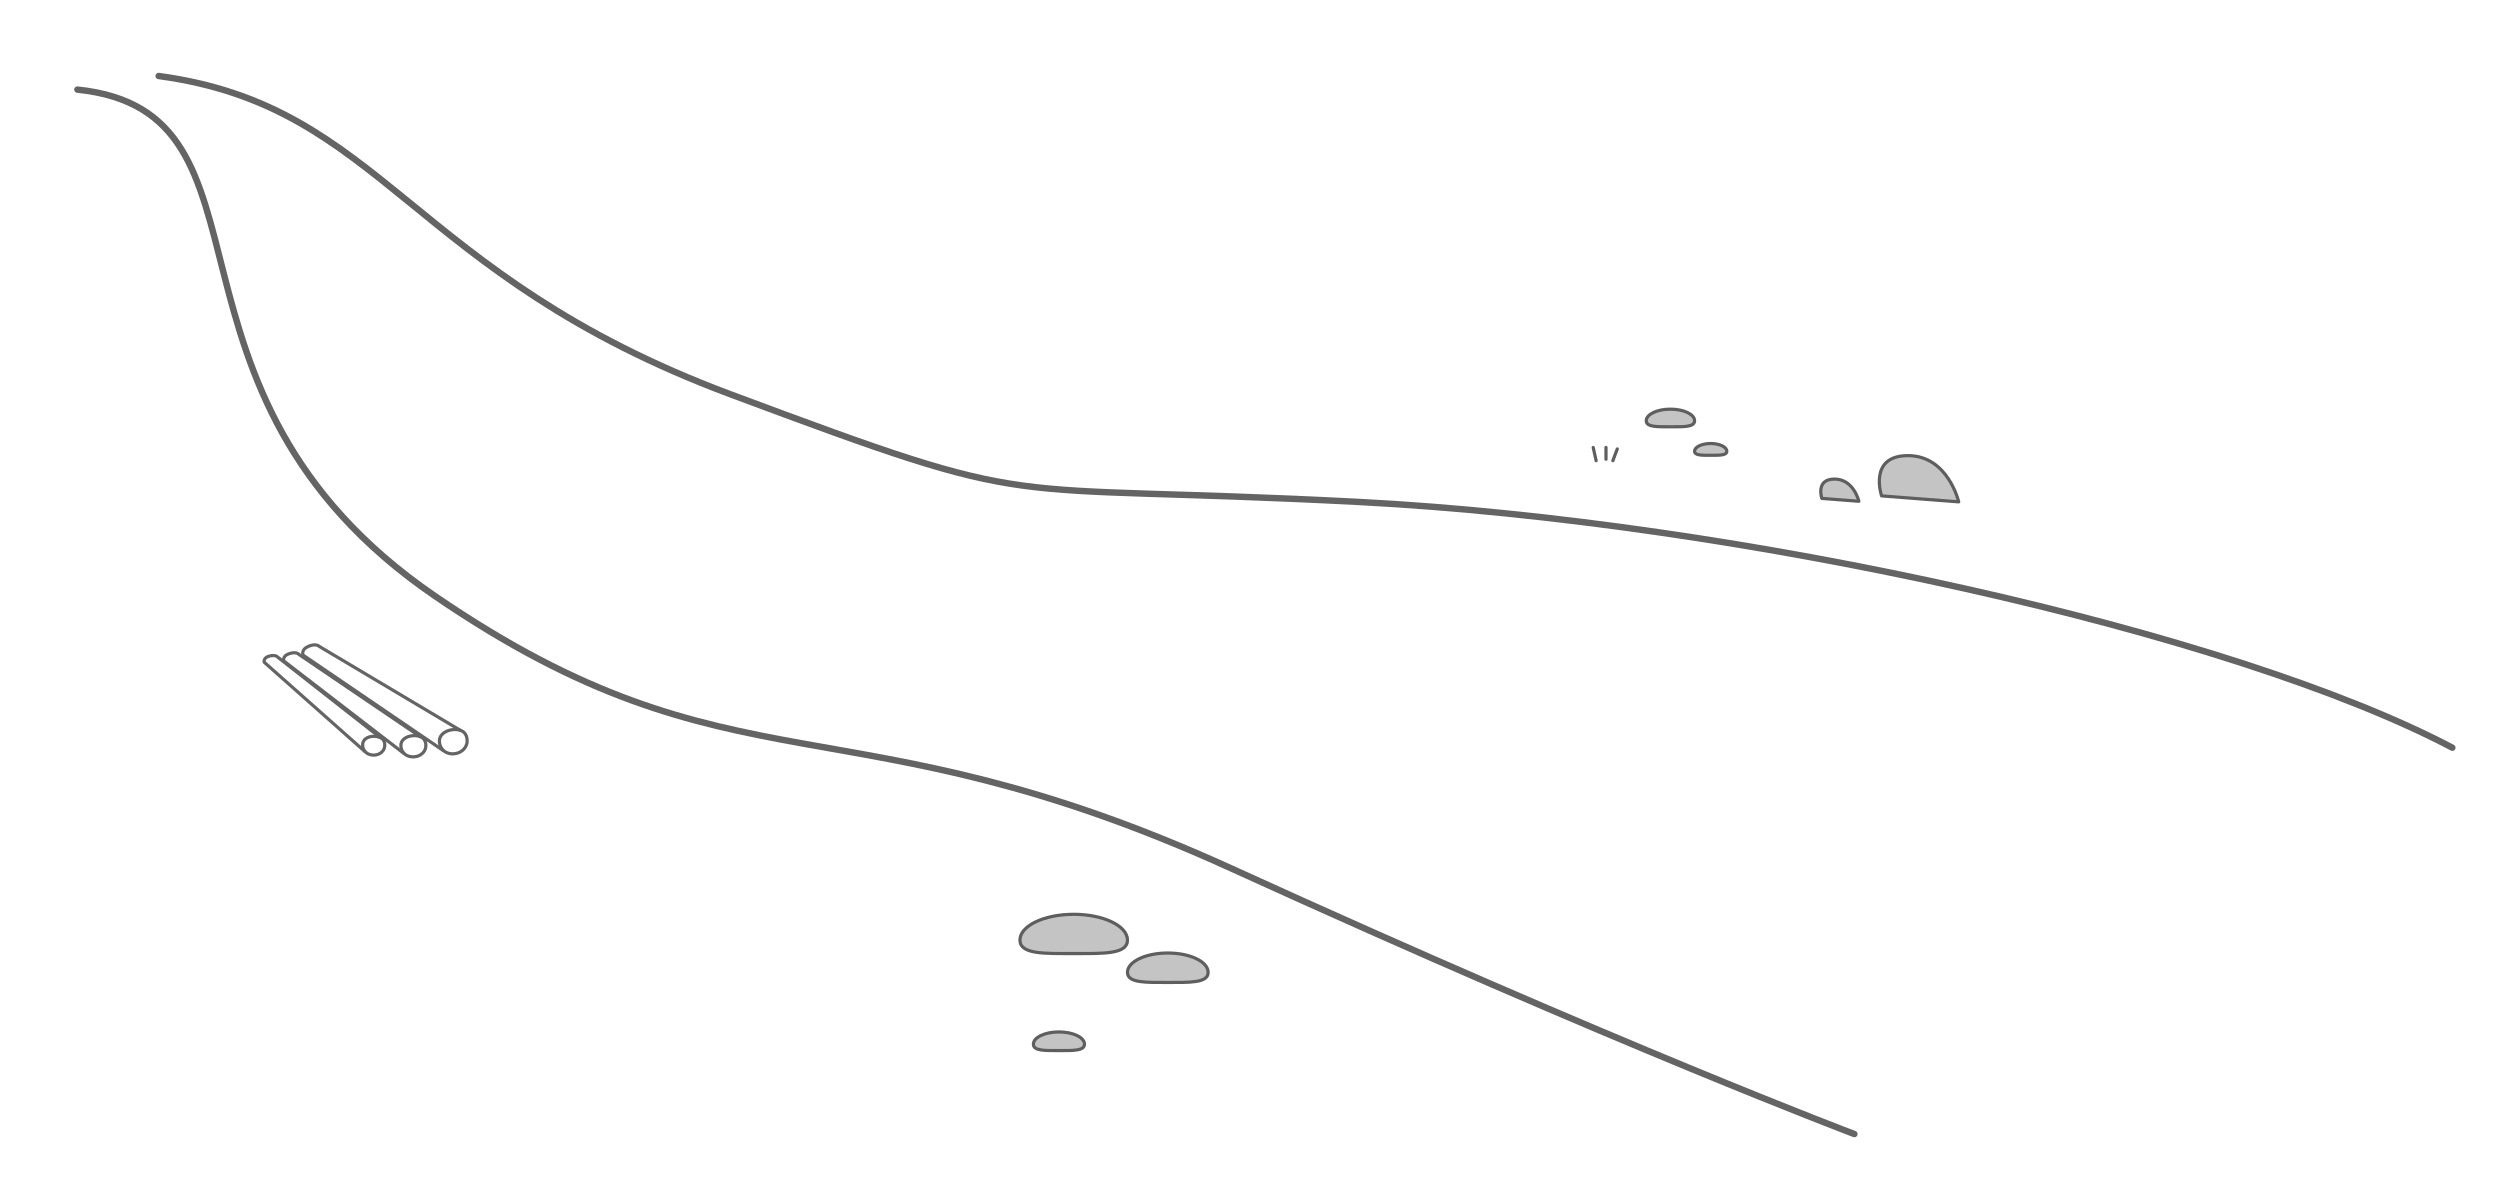
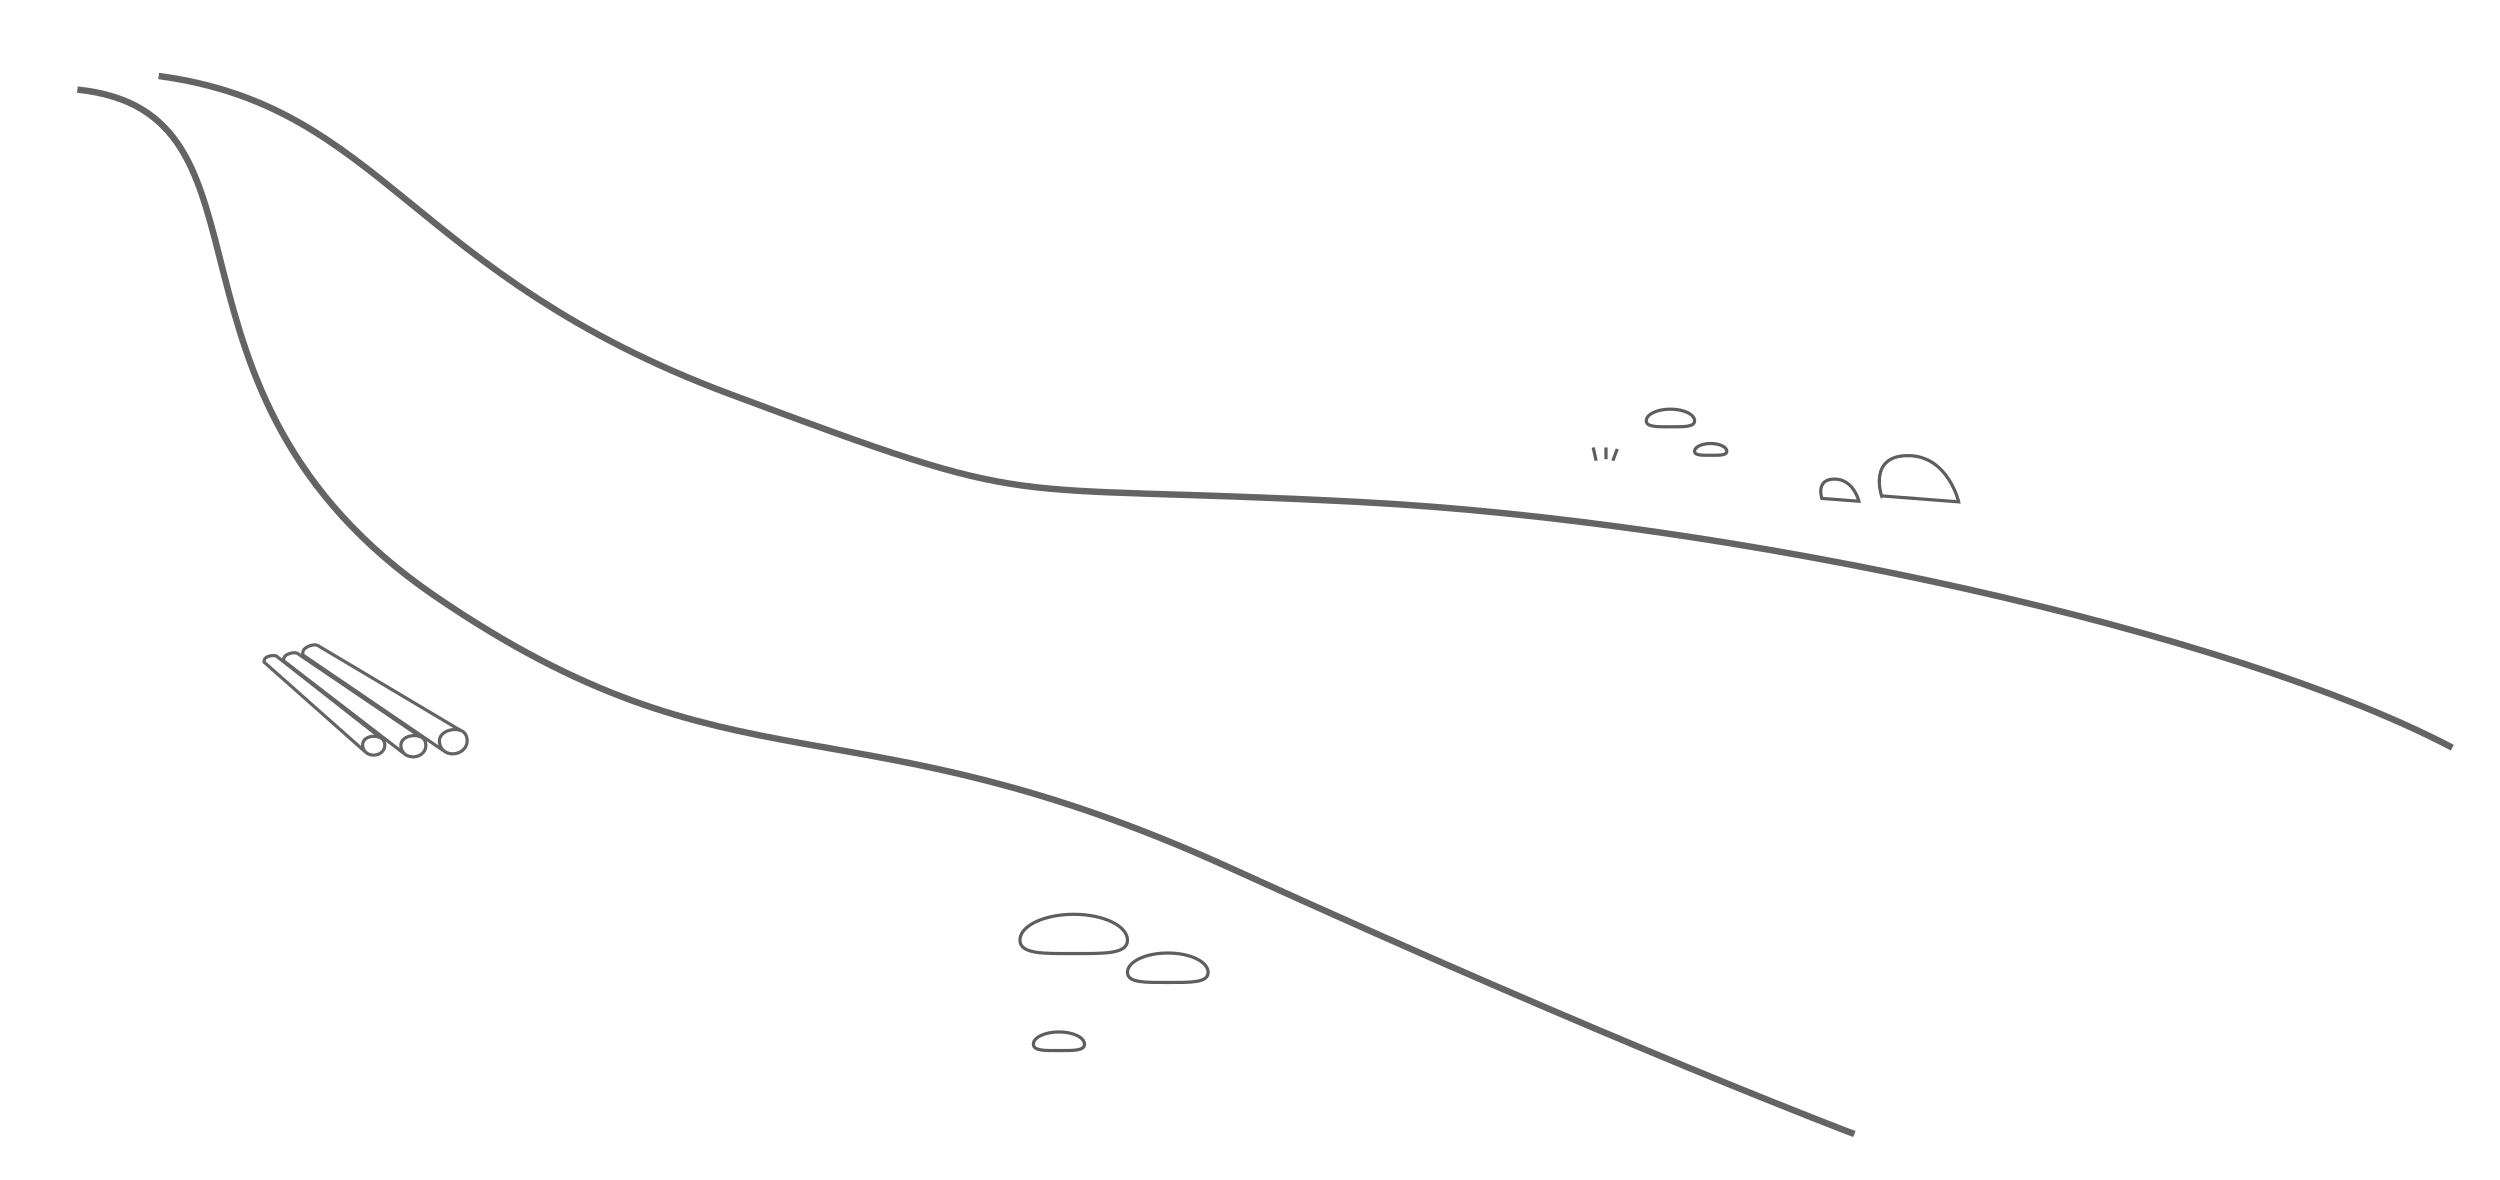
<svg xmlns="http://www.w3.org/2000/svg" width="776" height="366" viewBox="0 0 776 366">
-   <g stroke-linecap="round" stroke-linejoin="round" fill="none" fill-rule="evenodd">
-     <path d="M333.281 295.984c9.216 0 16.688.25 16.688-4.174s-7.471-8.01-16.688-8.01c-9.216 0-16.688 3.586-16.688 8.01 0 4.424 7.471 4.174 16.688 4.174z" stroke="#5E5E5E" fill="#C4C4C4" />
-     <path d="M362.484 304.953c6.912 0 12.516.187 12.516-3.131 0-3.318-5.604-6.008-12.516-6.008s-12.516 2.69-12.516 6.008 5.604 3.131 12.516 3.131z" stroke="#5E5E5E" fill="#C4C4C4" />
-     <path d="M518.5 132.476c4.142 0 7.5.112 7.5-1.876s-3.358-3.6-7.5-3.6c-4.142 0-7.5 1.612-7.5 3.6s3.358 1.876 7.5 1.876z" stroke="#5E5E5E" fill="#C4C4C4" />
-     <path d="M531 141.317c2.761 0 5 .075 5-1.251 0-1.325-2.239-2.4-5-2.4s-5 1.075-5 2.4 2.239 1.251 5 1.251z" stroke="#5E5E5E" fill="#C4C4C4" />
-     <path d="M328.691 326.1c4.378 0 7.927.119 7.927-1.983 0-2.101-3.549-3.805-7.927-3.805s-7.927 1.703-7.927 3.805c0 2.101 3.549 1.983 7.927 1.983z" stroke="#5E5E5E" fill="#C4C4C4" />
-     <path d="M761.203 232.082c-68.355-36.02-221.653-70.179-339.328-76.273-117.675-6.095-95.657 3.717-195.309-33.484-99.651-37.201-107.535-89.324-177.316-98.734" stroke="#646464" stroke-width="2" />
-     <path d="M575.602 352.012s-72.897-27.508-193.102-82.313c-120.205-54.805-154.348-20.991-247.492-84.688-93.145-63.697-44.535-150.273-110.98-157.199" stroke="#646464" stroke-width="2" />
-     <path d="M495.441 143l-.912-4.103M498.5 142.544v-3.647M500.632 143l1.368-3.647" stroke="#5E5E5E" />
-     <path d="M584.045 153.923l23.934 1.852s-3.31-14.35-15.752-14.35c-12.441 0-8.183 12.499-8.183 12.499z" stroke="#5E5E5E" fill="#C4C4C4" />
-     <path d="M565.502 154.703l11.489.889s-1.589-6.888-7.561-6.888c-5.972 0-3.928 5.999-3.928 5.999z" stroke="#5E5E5E" fill="#C4C4C4" />
-     <path d="M140.5 234c2.485 0 4.5-1.791 4.5-4s-1.234-3.566-3.719-3.566-4.891 1.356-4.891 3.566c0 2.209 1.625 4 4.11 4z" stroke="#646464" />
-     <path d="M137.477 232.896l-43.409-29.55s-.732-1.728 1.685-2.732c2.417-1.004 3.299 0 3.299 0l43.718 26.011" stroke="#646464" />
-     <g stroke="#646464">
-       <path d="M127.891 234.927c2.231.156 4.149-1.284 4.284-3.217.136-1.933-.888-3.198-3.119-3.355-2.231-.156-4.473.879-4.609 2.813-.136 1.933 1.212 3.603 3.443 3.759z" id="Oval-31" />
-       <path d="M125.245 233.771l-37.147-28.594s-.551-1.559 1.68-2.285c2.231-.727 2.961.208 2.961.208l37.641 25.516" id="Path-90" />
-     </g>
-     <g stroke="#646464">
-       <path d="M115.408 234.348c1.965.276 3.752-.881 3.991-2.584.239-1.703-.589-2.886-2.555-3.162-1.965-.276-4.014.503-4.253 2.206-.239 1.703.851 3.264 2.817 3.54z" />
-       <path d="M113.137 233.161l-31.125-27.603s-.392-1.414 1.628-1.92 2.608.366 2.608.366l31.752 24.908" />
+   <g fill="none">
+     <g>
+       <path d="M333.281 295.984c9.216 0 16.688.25 16.688-4.174s-7.471-8.01-16.688-8.01c-9.216 0-16.688 3.586-16.688 8.01 0 4.424 7.471 4.174 16.688 4.174z" stroke="#5E5E5E" />
+       <path d="M362.484 304.953c6.912 0 12.516.187 12.516-3.131 0-3.318-5.604-6.008-12.516-6.008s-12.516 2.69-12.516 6.008 5.604 3.131 12.516 3.131z" stroke="#5E5E5E" />
+       <path d="M518.5 132.476c4.142 0 7.5.112 7.5-1.876s-3.358-3.6-7.5-3.6c-4.142 0-7.5 1.612-7.5 3.6s3.358 1.876 7.5 1.876z" stroke="#5E5E5E" />
+       <path d="M531 141.317c2.761 0 5 .075 5-1.251 0-1.325-2.239-2.4-5-2.4s-5 1.075-5 2.4 2.239 1.251 5 1.251z" stroke="#5E5E5E" />
+       <path d="M328.691 326.1c4.378 0 7.927.119 7.927-1.983 0-2.101-3.549-3.805-7.927-3.805s-7.927 1.703-7.927 3.805c0 2.101 3.549 1.983 7.927 1.983z" stroke="#5E5E5E" />
+       <path d="M761.203 232.082c-68.355-36.02-221.653-70.179-339.328-76.273-117.675-6.095-95.657 3.717-195.309-33.484-99.651-37.201-107.535-89.324-177.316-98.734" stroke="#646464" stroke-width="2" />
+       <path d="M575.602 352.012s-72.897-27.508-193.102-82.313c-120.205-54.805-154.348-20.991-247.492-84.688-93.145-63.697-44.535-150.273-110.98-157.199" stroke="#646464" stroke-width="2" />
+       <path d="M495.441 143l-.912-4.103M498.5 142.544v-3.647M500.632 143l1.368-3.647" stroke="#5E5E5E" />
+       <path d="M584.045 153.923l23.934 1.852s-3.31-14.35-15.752-14.35c-12.441 0-8.183 12.499-8.183 12.499z" stroke="#5E5E5E" />
+       <path d="M565.502 154.703l11.489.889s-1.589-6.888-7.561-6.888c-5.972 0-3.928 5.999-3.928 5.999z" stroke="#5E5E5E" />
+       <path d="M140.5 234c2.485 0 4.5-1.791 4.5-4s-1.234-3.566-3.719-3.566-4.891 1.356-4.891 3.566c0 2.209 1.625 4 4.11 4z" stroke="#646464" />
+       <path d="M137.477 232.896l-43.409-29.55s-.732-1.728 1.685-2.732c2.417-1.004 3.299 0 3.299 0l43.718 26.011" stroke="#646464" />
+       <path d="M127.885 234.918c2.231.156 4.149-1.284 4.284-3.217.136-1.933-.888-3.198-3.119-3.355-2.231-.156-4.473.879-4.608 2.813-.136 1.933 1.212 3.603 3.443 3.759z" id="Oval-31" stroke="#646464" />
+       <path d="M125.245 233.771l-37.147-28.594s-.551-1.559 1.68-2.285c2.231-.727 2.961.208 2.961.208l37.641 25.516" id="Path-90" stroke="#646464" />
+       <path d="M115.41 234.354c1.965.276 3.752-.881 3.991-2.584.239-1.703-.589-2.886-2.555-3.162-1.965-.276-4.014.503-4.253 2.206-.239 1.703.851 3.264 2.817 3.54z" stroke="#646464" />
+       <path d="M113.137 233.161l-31.125-27.603s-.392-1.414 1.628-1.92 2.608.366 2.608.366l31.752 24.908" stroke="#646464" />
    </g>
  </g>
</svg>
